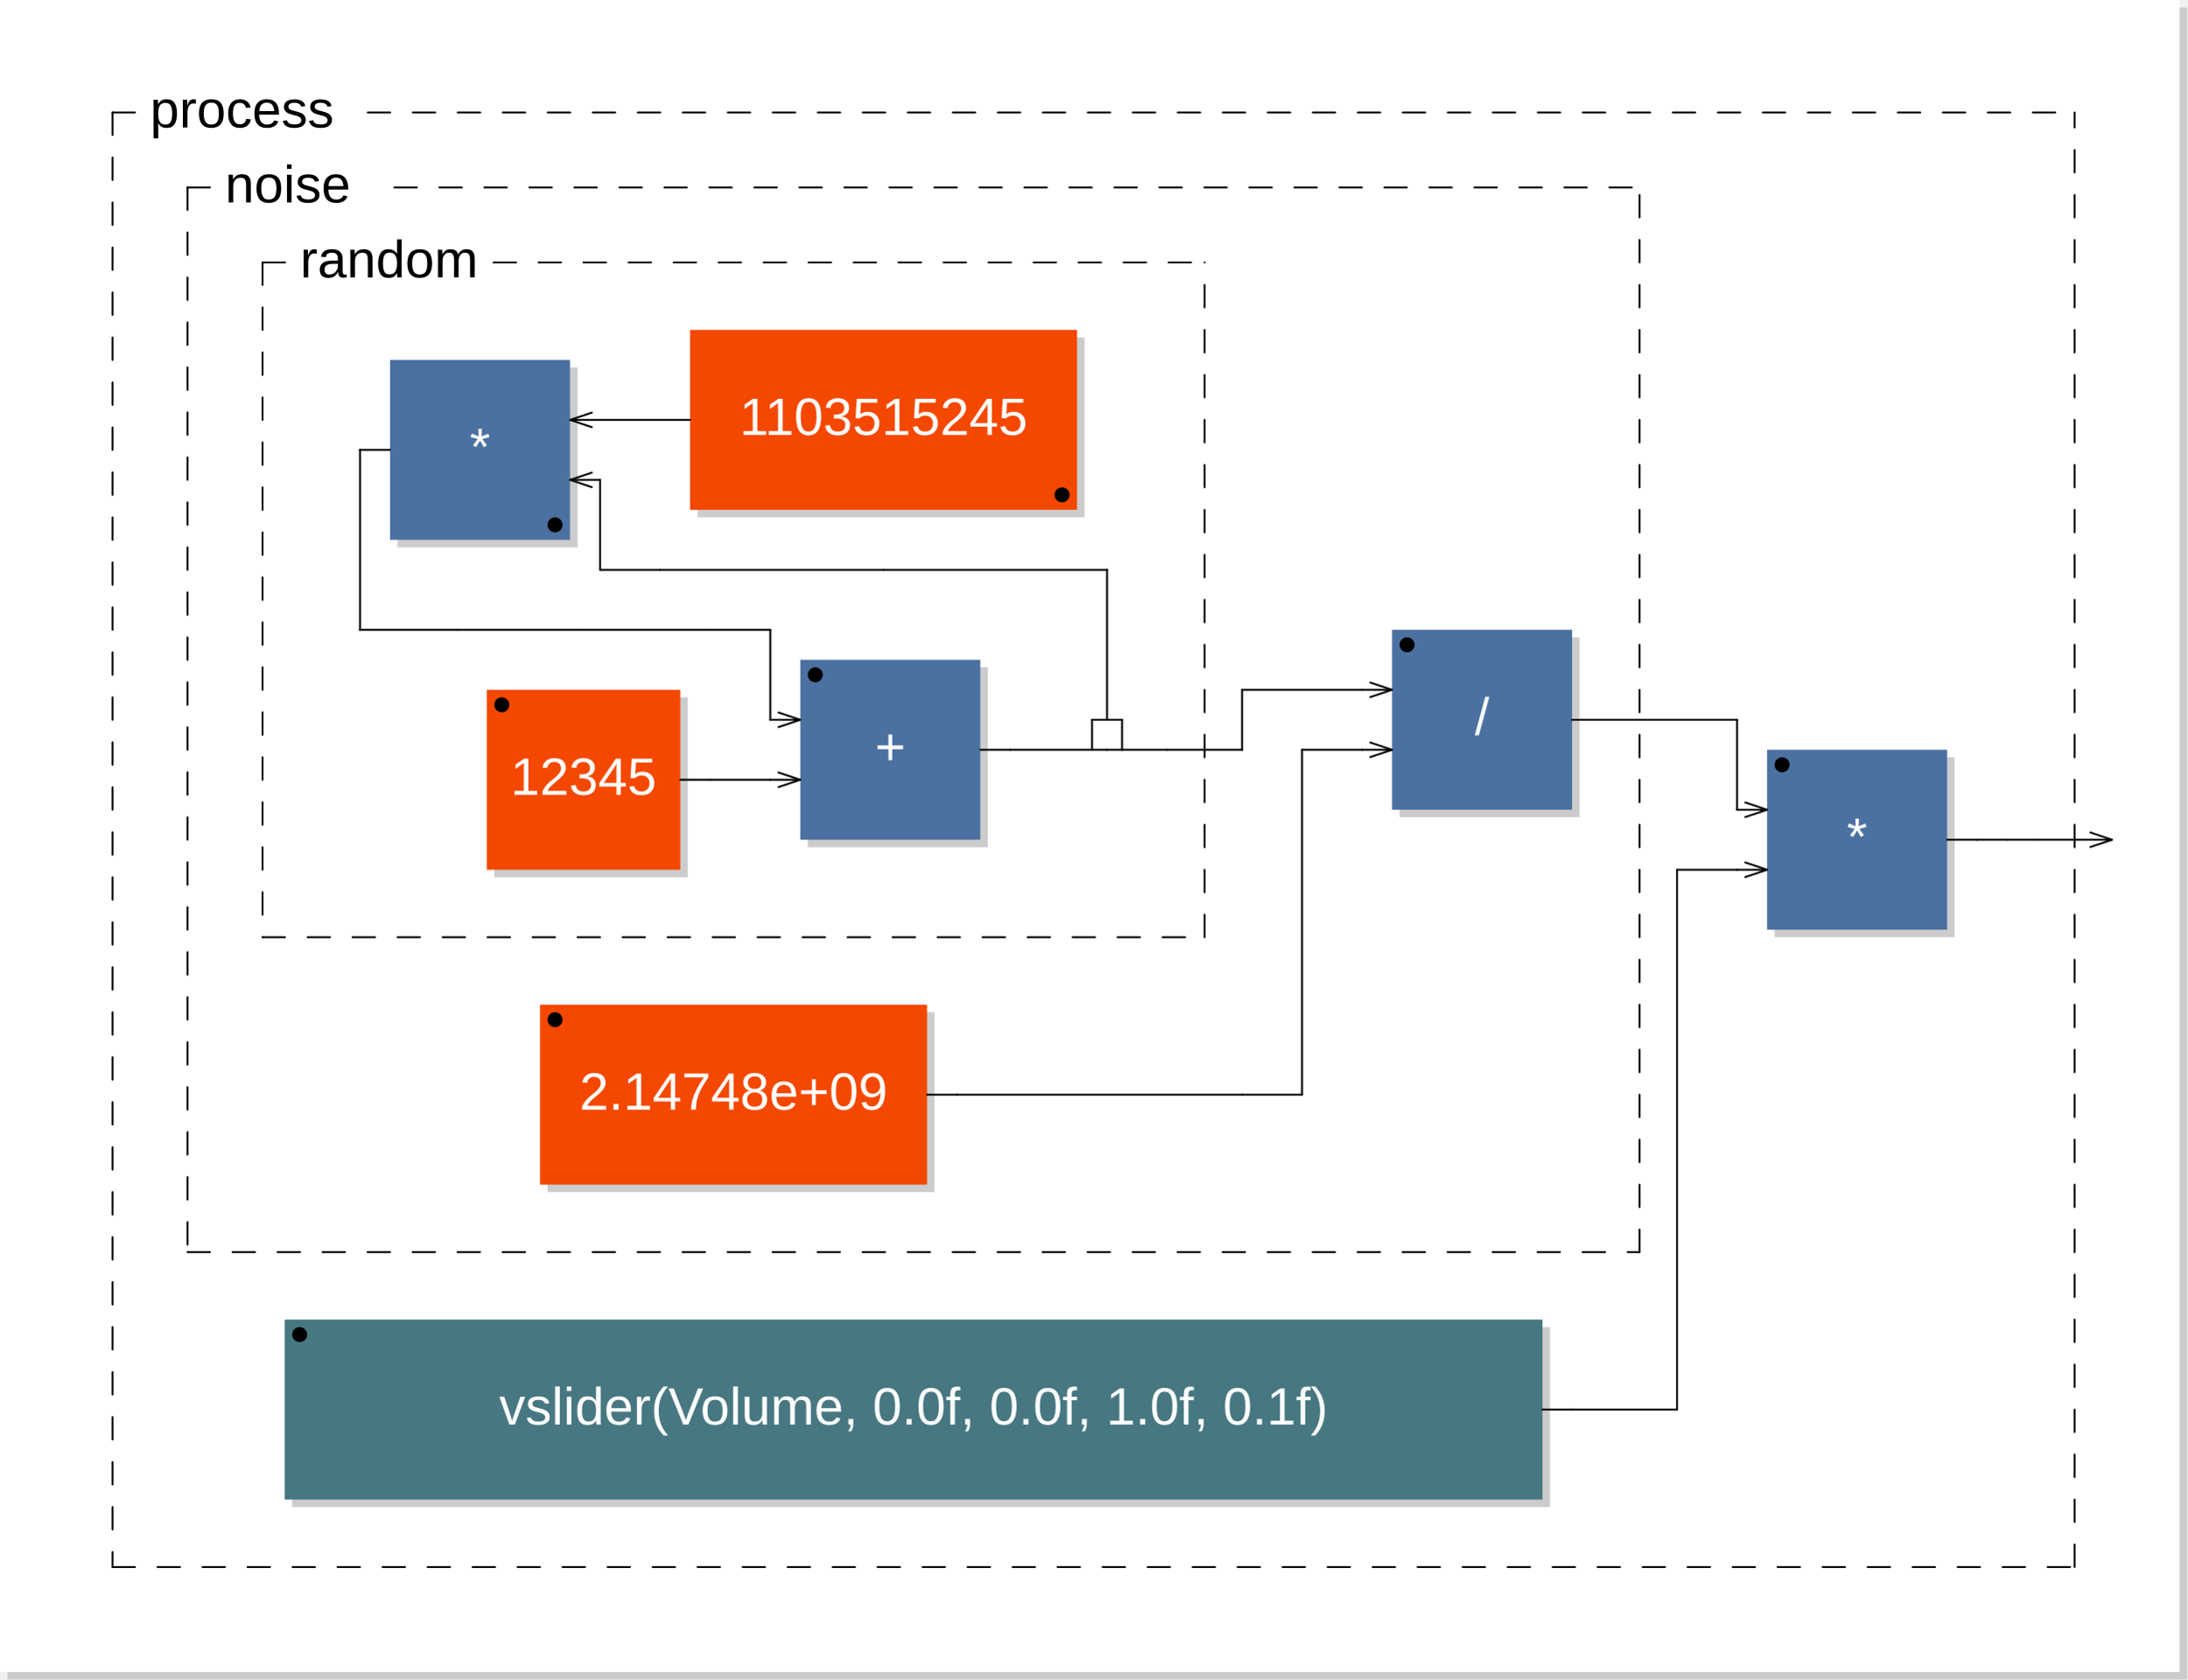
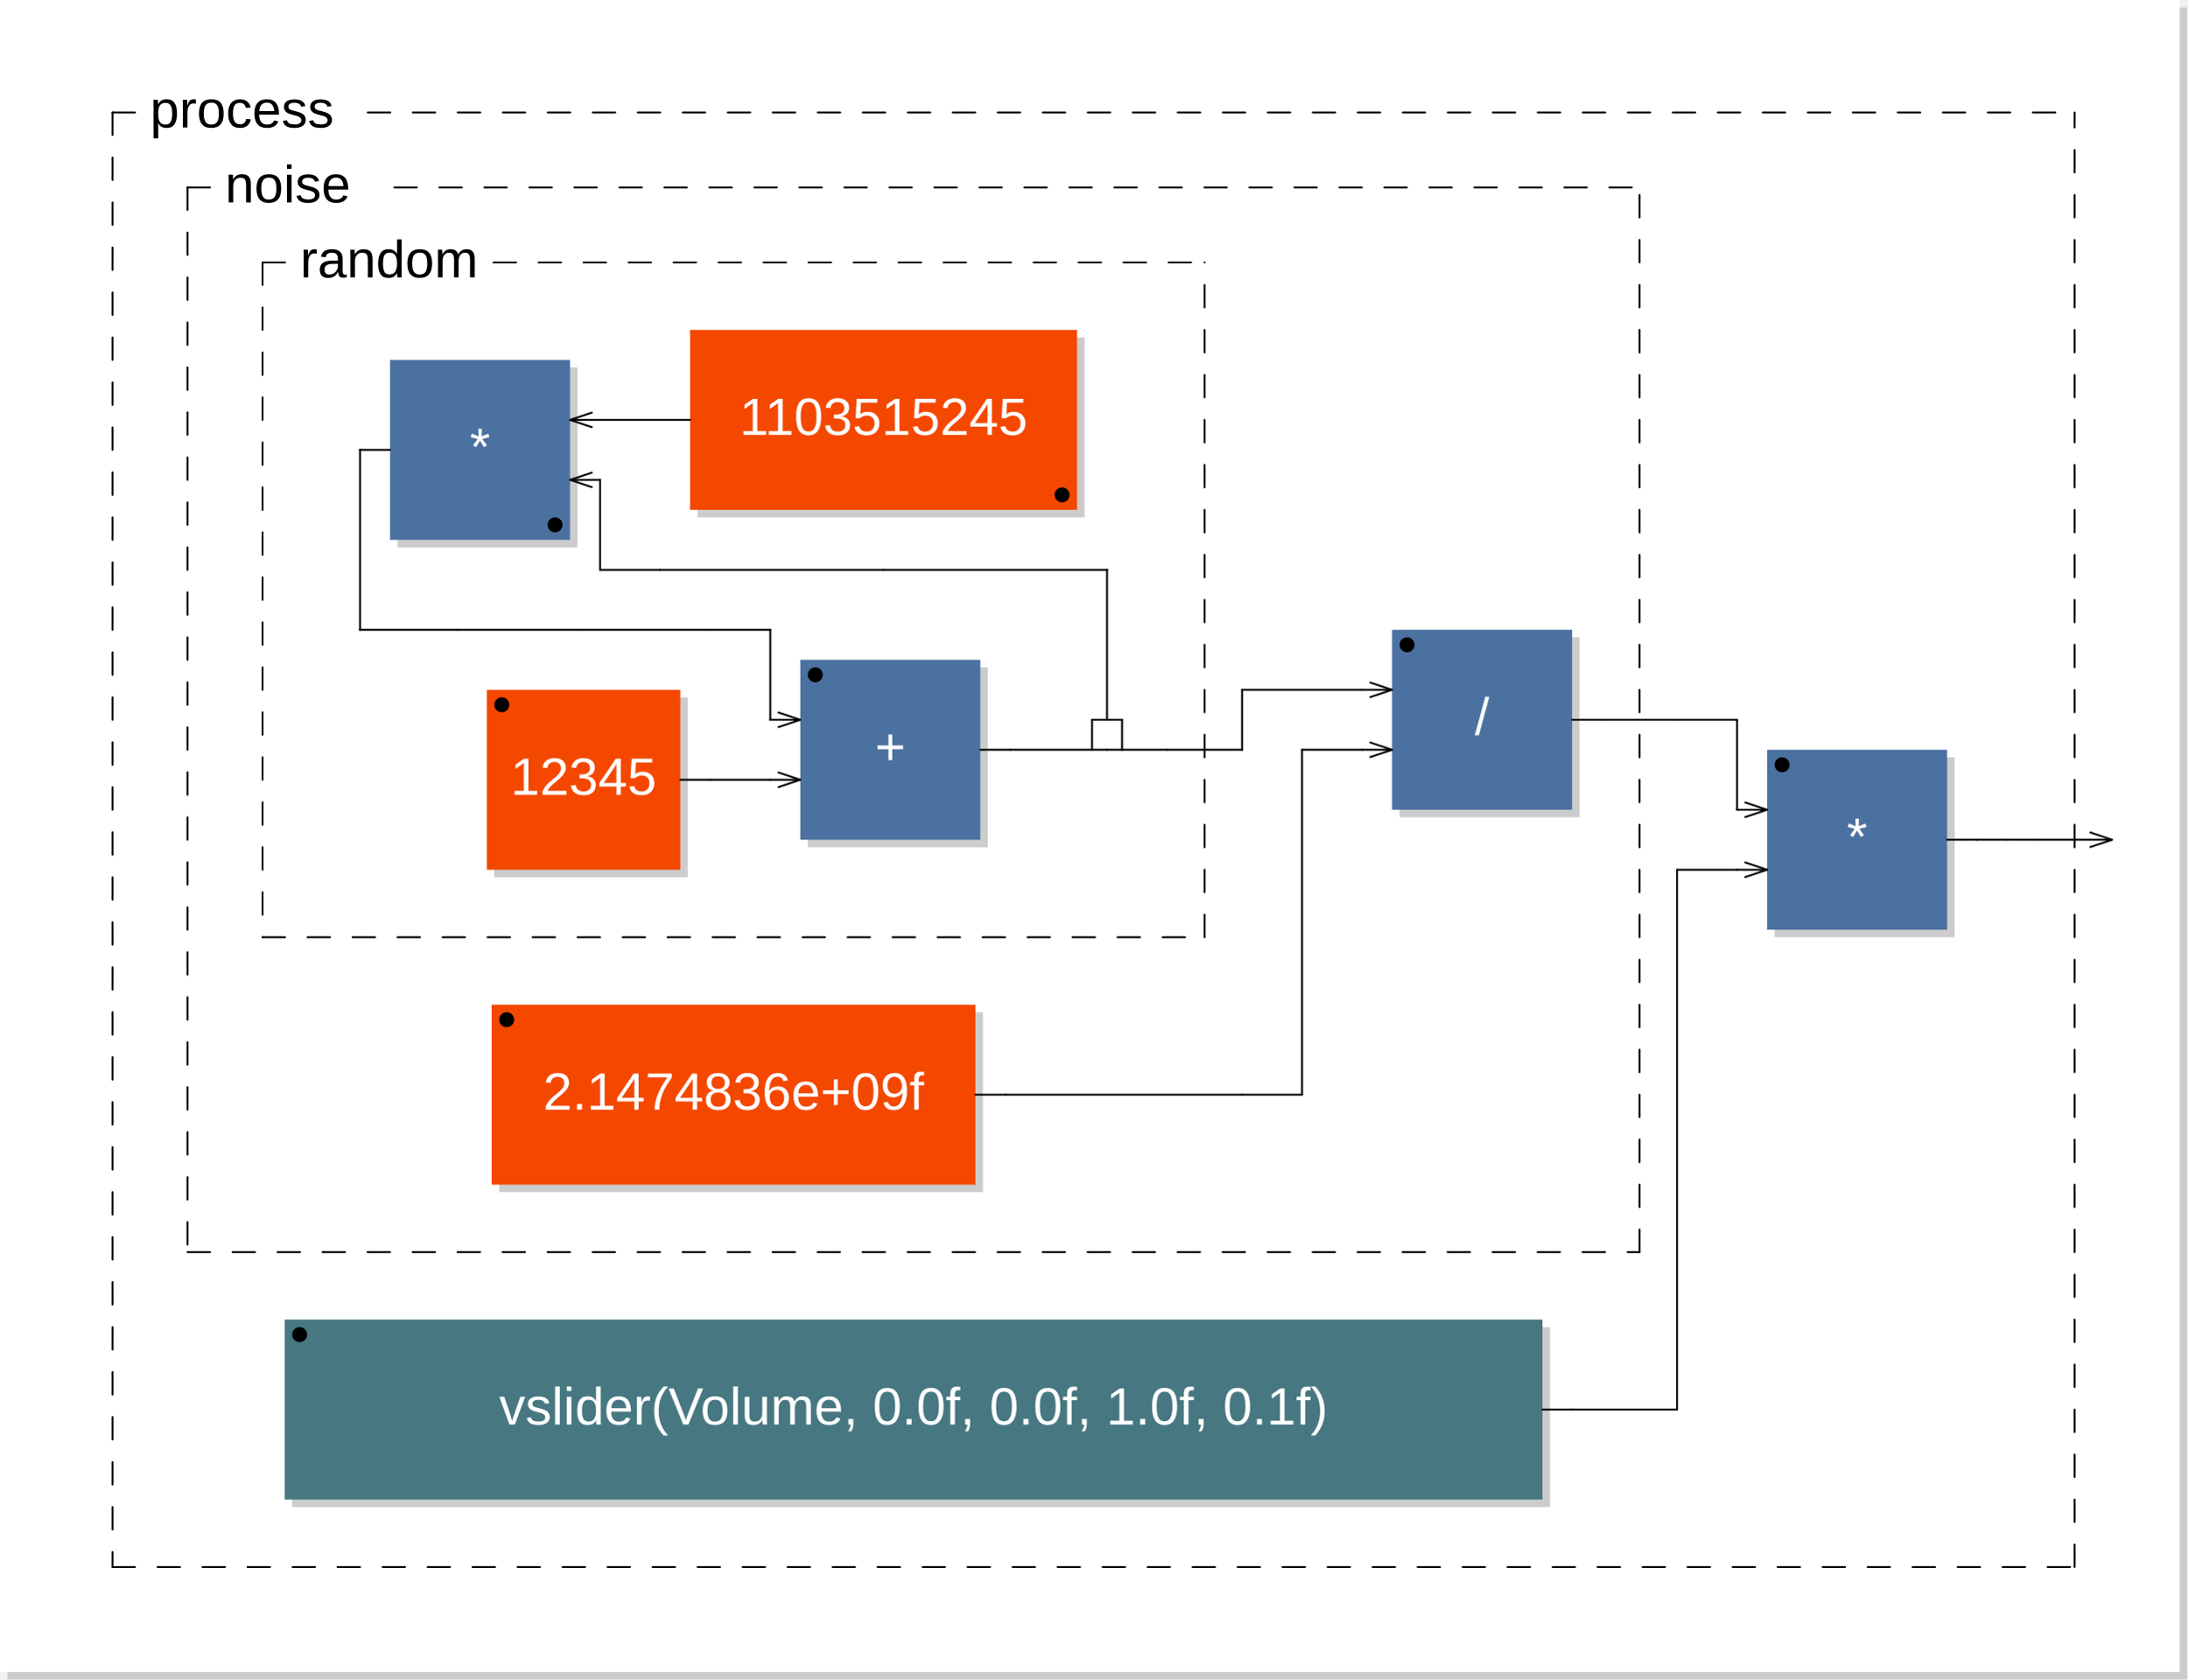
<svg xmlns="http://www.w3.org/2000/svg" viewBox="0 0 291.6 224" width="145.8mm" height="112mm" version="1.1">
  <rect x="1" y="1" width="290.6" height="223" rx="0" ry="0" style="stroke:none;fill:#cccccc;" />
  <rect x="0" y="0" width="290.6" height="223" rx="0" ry="0" style="stroke:none;fill:#ffffff;" />
  <text x="10" y="7" font-family="Arial" font-size="7" />
  <rect x="65.9" y="93" width="25.8" height="24" rx="0" ry="0" style="stroke:none;fill:#cccccc;" />
  <rect x="64.9" y="92" width="25.8" height="24" rx="0" ry="0" style="stroke:none;fill:#f44800;" />
  <text x="77.8" y="106" font-family="Arial" font-size="7" text-anchor="middle" fill="#FFFFFF">12345</text>
  <circle cx="66.9" cy="94" r="1" />
  <rect x="107.7" y="89" width="24" height="24" rx="0" ry="0" style="stroke:none;fill:#cccccc;" />
  <rect x="106.7" y="88" width="24" height="24" rx="0" ry="0" style="stroke:none;fill:#4B71A1;" />
  <text x="118.7" y="102" font-family="Arial" font-size="7" text-anchor="middle" fill="#FFFFFF">+</text>
  <circle cx="108.7" cy="90" r="1" />
  <line x1="103.7" y1="95" x2="106.7" y2="96" transform="rotate(0,106.7,96)" style="stroke: black; stroke-width:0.25;" />
  <line x1="103.7" y1="97" x2="106.7" y2="96" transform="rotate(0,106.7,96)" style="stroke: black; stroke-width:0.25;" />
  <line x1="103.7" y1="103" x2="106.7" y2="104" transform="rotate(0,106.7,104)" style="stroke: black; stroke-width:0.25;" />
  <line x1="103.7" y1="105" x2="106.7" y2="104" transform="rotate(0,106.7,104)" style="stroke: black; stroke-width:0.25;" />
  <rect x="93" y="45" width="51.6" height="24" rx="0" ry="0" style="stroke:none;fill:#cccccc;" />
  <rect x="92" y="44" width="51.6" height="24" rx="0" ry="0" style="stroke:none;fill:#f44800;" />
  <text x="117.8" y="58" font-family="Arial" font-size="7" text-anchor="middle" fill="#FFFFFF">1103515245</text>
  <circle cx="141.6" cy="66" r="1" />
  <rect x="53" y="49" width="24" height="24" rx="0" ry="0" style="stroke:none;fill:#cccccc;" />
  <rect x="52" y="48" width="24" height="24" rx="0" ry="0" style="stroke:none;fill:#4B71A1;" />
  <text x="64" y="62" font-family="Arial" font-size="7" text-anchor="middle" fill="#FFFFFF">*</text>
  <circle cx="74" cy="70" r="1" />
  <line x1="79" y1="63" x2="76" y2="64" transform="rotate(0,76,64)" style="stroke: black; stroke-width:0.25;" />
  <line x1="79" y1="65" x2="76" y2="64" transform="rotate(0,76,64)" style="stroke: black; stroke-width:0.25;" />
  <line x1="79" y1="55" x2="76" y2="56" transform="rotate(0,76,56)" style="stroke: black; stroke-width:0.25;" />
  <line x1="79" y1="57" x2="76" y2="56" transform="rotate(0,76,56)" style="stroke: black; stroke-width:0.25;" />
  <line x1="145.6" y1="100" x2="145.6" y2="96" style="stroke:black; stroke-linecap:round; stroke-width:0.25;" />
  <line x1="145.6" y1="96" x2="149.6" y2="96" style="stroke:black; stroke-linecap:round; stroke-width:0.25;" />
  <line x1="149.6" y1="96" x2="149.6" y2="100" style="stroke:black; stroke-linecap:round; stroke-width:0.25;" />
  <line x1="35" y1="35" x2="35" y2="125" style="stroke: black; stroke-linecap:round; stroke-width:0.25; stroke-dasharray:3,3;" />
  <line x1="35" y1="125" x2="160.6" y2="125" style="stroke: black; stroke-linecap:round; stroke-width:0.25; stroke-dasharray:3,3;" />
  <line x1="160.6" y1="125" x2="160.6" y2="35" style="stroke: black; stroke-linecap:round; stroke-width:0.25; stroke-dasharray:3,3;" />
  <line x1="35" y1="35" x2="40" y2="35" style="stroke: black; stroke-linecap:round; stroke-width:0.25; stroke-dasharray:3,3;" />
  <line x1="65.8" y1="35" x2="160.6" y2="35" style="stroke: black; stroke-linecap:round; stroke-width:0.25; stroke-dasharray:3,3;" />
  <text x="40" y="37" font-family="Arial" font-size="7">random</text>
-   <rect x="73" y="135" width="51.6" height="24" rx="0" ry="0" style="stroke:none;fill:#cccccc;" />
-   <rect x="72" y="134" width="51.6" height="24" rx="0" ry="0" style="stroke:none;fill:#f44800;" />
-   <text x="97.8" y="148" font-family="Arial" font-size="7" text-anchor="middle" fill="#FFFFFF">2.14748e+09</text>
-   <circle cx="74" cy="136" r="1" />
+   <rect x="66.55" y="135" width="64.5" height="24" rx="0" ry="0" style="stroke:none;fill:#cccccc;" />
+   <rect x="65.55" y="134" width="64.5" height="24" rx="0" ry="0" style="stroke:none;fill:#f44800;" />
+   <text x="97.8" y="148" font-family="Arial" font-size="7" text-anchor="middle" fill="#FFFFFF">2.1474836e+09f</text>
+   <circle cx="67.55" cy="136" r="1" />
  <rect x="186.6" y="85" width="24" height="24" rx="0" ry="0" style="stroke:none;fill:#cccccc;" />
  <rect x="185.6" y="84" width="24" height="24" rx="0" ry="0" style="stroke:none;fill:#4B71A1;" />
  <text x="197.6" y="98" font-family="Arial" font-size="7" text-anchor="middle" fill="#FFFFFF">/</text>
  <circle cx="187.6" cy="86" r="1" />
  <line x1="182.6" y1="91" x2="185.6" y2="92" transform="rotate(0,185.6,92)" style="stroke: black; stroke-width:0.25;" />
  <line x1="182.6" y1="93" x2="185.6" y2="92" transform="rotate(0,185.6,92)" style="stroke: black; stroke-width:0.25;" />
  <line x1="182.6" y1="99" x2="185.6" y2="100" transform="rotate(0,185.6,100)" style="stroke: black; stroke-width:0.25;" />
  <line x1="182.6" y1="101" x2="185.6" y2="100" transform="rotate(0,185.6,100)" style="stroke: black; stroke-width:0.25;" />
  <line x1="25" y1="25" x2="25" y2="167" style="stroke: black; stroke-linecap:round; stroke-width:0.25; stroke-dasharray:3,3;" />
  <line x1="25" y1="167" x2="218.6" y2="167" style="stroke: black; stroke-linecap:round; stroke-width:0.25; stroke-dasharray:3,3;" />
  <line x1="218.6" y1="167" x2="218.6" y2="25" style="stroke: black; stroke-linecap:round; stroke-width:0.25; stroke-dasharray:3,3;" />
  <line x1="25" y1="25" x2="30" y2="25" style="stroke: black; stroke-linecap:round; stroke-width:0.25; stroke-dasharray:3,3;" />
  <line x1="52.575" y1="25" x2="218.6" y2="25" style="stroke: black; stroke-linecap:round; stroke-width:0.25; stroke-dasharray:3,3;" />
  <text x="30" y="27" font-family="Arial" font-size="7">noise</text>
  <rect x="38.95" y="177" width="167.7" height="24" rx="0" ry="0" style="stroke:none;fill:#cccccc;" />
  <rect x="37.95" y="176" width="167.7" height="24" rx="0" ry="0" style="stroke:none;fill:#477881;" />
  <text x="121.8" y="190" font-family="Arial" font-size="7" text-anchor="middle" fill="#FFFFFF">vslider(Volume, 0.0f, 0.0f, 1.0f, 0.1f)</text>
  <circle cx="39.95" cy="178" r="1" />
  <rect x="236.6" y="101" width="24" height="24" rx="0" ry="0" style="stroke:none;fill:#cccccc;" />
  <rect x="235.6" y="100" width="24" height="24" rx="0" ry="0" style="stroke:none;fill:#4B71A1;" />
  <text x="247.6" y="114" font-family="Arial" font-size="7" text-anchor="middle" fill="#FFFFFF">*</text>
  <circle cx="237.6" cy="102" r="1" />
  <line x1="232.6" y1="107" x2="235.6" y2="108" transform="rotate(0,235.6,108)" style="stroke: black; stroke-width:0.25;" />
  <line x1="232.6" y1="109" x2="235.6" y2="108" transform="rotate(0,235.6,108)" style="stroke: black; stroke-width:0.25;" />
  <line x1="232.6" y1="115" x2="235.6" y2="116" transform="rotate(0,235.6,116)" style="stroke: black; stroke-width:0.25;" />
  <line x1="232.6" y1="117" x2="235.6" y2="116" transform="rotate(0,235.6,116)" style="stroke: black; stroke-width:0.25;" />
  <line x1="15" y1="15" x2="15" y2="209" style="stroke: black; stroke-linecap:round; stroke-width:0.25; stroke-dasharray:3,3;" />
  <line x1="15" y1="209" x2="276.6" y2="209" style="stroke: black; stroke-linecap:round; stroke-width:0.25; stroke-dasharray:3,3;" />
  <line x1="276.6" y1="209" x2="276.6" y2="15" style="stroke: black; stroke-linecap:round; stroke-width:0.25; stroke-dasharray:3,3;" />
  <line x1="15" y1="15" x2="20" y2="15" style="stroke: black; stroke-linecap:round; stroke-width:0.25; stroke-dasharray:3,3;" />
  <line x1="49.025" y1="15" x2="276.6" y2="15" style="stroke: black; stroke-linecap:round; stroke-width:0.25; stroke-dasharray:3,3;" />
  <text x="20" y="17" font-family="Arial" font-size="7">process</text>
  <line x1="278.6" y1="111" x2="281.6" y2="112" transform="rotate(0,281.6,112)" style="stroke: black; stroke-width:0.25;" />
  <line x1="278.6" y1="113" x2="281.6" y2="112" transform="rotate(0,281.6,112)" style="stroke: black; stroke-width:0.25;" />
  <line x1="48" y1="60" x2="48" y2="60" style="stroke:black; stroke-linecap:round; stroke-width:0.25;" />
  <line x1="48" y1="60" x2="48" y2="84" style="stroke:black; stroke-linecap:round; stroke-width:0.25;" />
  <line x1="48" y1="84" x2="48" y2="84" style="stroke:black; stroke-linecap:round; stroke-width:0.25;" />
  <line x1="48" y1="84" x2="60.9" y2="84" style="stroke:black; stroke-linecap:round; stroke-width:0.25;" />
  <line x1="52" y1="60" x2="48" y2="60" style="stroke:black; stroke-linecap:round; stroke-width:0.25;" />
  <line x1="60.9" y1="84" x2="77.8" y2="84" style="stroke:black; stroke-linecap:round; stroke-width:0.25;" />
  <line x1="77.8" y1="84" x2="94.7" y2="84" style="stroke:black; stroke-linecap:round; stroke-width:0.25;" />
  <line x1="80" y1="56" x2="76" y2="56" style="stroke:black; stroke-linecap:round; stroke-width:0.25;" />
  <line x1="80" y1="64" x2="76" y2="64" style="stroke:black; stroke-linecap:round; stroke-width:0.25;" />
  <line x1="80" y1="64" x2="80" y2="64" style="stroke:black; stroke-linecap:round; stroke-width:0.25;" />
  <line x1="80" y1="76" x2="80" y2="64" style="stroke:black; stroke-linecap:round; stroke-width:0.25;" />
  <line x1="88" y1="56" x2="80" y2="56" style="stroke:black; stroke-linecap:round; stroke-width:0.25;" />
  <line x1="88" y1="76" x2="80" y2="76" style="stroke:black; stroke-linecap:round; stroke-width:0.25;" />
  <line x1="90.7" y1="104" x2="94.7" y2="104" style="stroke:black; stroke-linecap:round; stroke-width:0.25;" />
  <line x1="92" y1="56" x2="88" y2="56" style="stroke:black; stroke-linecap:round; stroke-width:0.25;" />
  <line x1="94.7" y1="84" x2="102.7" y2="84" style="stroke:black; stroke-linecap:round; stroke-width:0.25;" />
  <line x1="94.7" y1="104" x2="102.7" y2="104" style="stroke:black; stroke-linecap:round; stroke-width:0.25;" />
  <line x1="102.7" y1="84" x2="102.7" y2="96" style="stroke:black; stroke-linecap:round; stroke-width:0.25;" />
  <line x1="102.7" y1="96" x2="102.7" y2="96" style="stroke:black; stroke-linecap:round; stroke-width:0.25;" />
  <line x1="102.7" y1="96" x2="106.7" y2="96" style="stroke:black; stroke-linecap:round; stroke-width:0.25;" />
  <line x1="102.7" y1="104" x2="106.7" y2="104" style="stroke:black; stroke-linecap:round; stroke-width:0.25;" />
  <line x1="117.8" y1="76" x2="88" y2="76" style="stroke:black; stroke-linecap:round; stroke-width:0.25;" />
-   <line x1="123.6" y1="146" x2="127.6" y2="146" style="stroke:black; stroke-linecap:round; stroke-width:0.25;" />
-   <line x1="127.6" y1="146" x2="165.6" y2="146" style="stroke:black; stroke-linecap:round; stroke-width:0.25;" />
+   <line x1="130.05" y1="146" x2="134.05" y2="146" style="stroke:black; stroke-linecap:round; stroke-width:0.25;" />
  <line x1="130.7" y1="100" x2="134.7" y2="100" style="stroke:black; stroke-linecap:round; stroke-width:0.25;" />
+   <line x1="134.05" y1="146" x2="165.6" y2="146" style="stroke:black; stroke-linecap:round; stroke-width:0.25;" />
  <line x1="134.7" y1="100" x2="147.6" y2="100" style="stroke:black; stroke-linecap:round; stroke-width:0.25;" />
  <line x1="147.6" y1="76" x2="117.8" y2="76" style="stroke:black; stroke-linecap:round; stroke-width:0.25;" />
  <line x1="147.6" y1="76" x2="147.6" y2="76" style="stroke:black; stroke-linecap:round; stroke-width:0.25;" />
  <line x1="147.6" y1="96" x2="147.6" y2="76" style="stroke:black; stroke-linecap:round; stroke-width:0.25;" />
  <line x1="147.6" y1="100" x2="149.6" y2="100" style="stroke:black; stroke-linecap:round; stroke-width:0.25;" />
  <line x1="149.6" y1="100" x2="155.6" y2="100" style="stroke:black; stroke-linecap:round; stroke-width:0.25;" />
  <line x1="155.6" y1="100" x2="165.6" y2="100" style="stroke:black; stroke-linecap:round; stroke-width:0.25;" />
  <line x1="165.6" y1="92" x2="181.6" y2="92" style="stroke:black; stroke-linecap:round; stroke-width:0.25;" />
  <line x1="165.6" y1="100" x2="165.6" y2="92" style="stroke:black; stroke-linecap:round; stroke-width:0.25;" />
  <line x1="165.6" y1="100" x2="165.6" y2="100" style="stroke:black; stroke-linecap:round; stroke-width:0.25;" />
  <line x1="165.6" y1="146" x2="173.6" y2="146" style="stroke:black; stroke-linecap:round; stroke-width:0.25;" />
  <line x1="173.6" y1="100" x2="181.6" y2="100" style="stroke:black; stroke-linecap:round; stroke-width:0.25;" />
  <line x1="173.6" y1="146" x2="173.6" y2="100" style="stroke:black; stroke-linecap:round; stroke-width:0.25;" />
  <line x1="181.6" y1="92" x2="185.6" y2="92" style="stroke:black; stroke-linecap:round; stroke-width:0.25;" />
  <line x1="181.6" y1="100" x2="185.6" y2="100" style="stroke:black; stroke-linecap:round; stroke-width:0.25;" />
  <line x1="205.65" y1="188" x2="209.65" y2="188" style="stroke:black; stroke-linecap:round; stroke-width:0.25;" />
  <line x1="209.6" y1="96" x2="213.6" y2="96" style="stroke:black; stroke-linecap:round; stroke-width:0.25;" />
  <line x1="209.65" y1="188" x2="223.6" y2="188" style="stroke:black; stroke-linecap:round; stroke-width:0.25;" />
  <line x1="213.6" y1="96" x2="223.6" y2="96" style="stroke:black; stroke-linecap:round; stroke-width:0.25;" />
  <line x1="223.6" y1="116" x2="231.6" y2="116" style="stroke:black; stroke-linecap:round; stroke-width:0.25;" />
  <line x1="223.6" y1="188" x2="223.6" y2="116" style="stroke:black; stroke-linecap:round; stroke-width:0.25;" />
  <line x1="223.6" y1="188" x2="223.6" y2="188" style="stroke:black; stroke-linecap:round; stroke-width:0.25;" />
  <line x1="223.6" y1="96" x2="231.6" y2="96" style="stroke:black; stroke-linecap:round; stroke-width:0.25;" />
  <line x1="231.6" y1="96" x2="231.6" y2="108" style="stroke:black; stroke-linecap:round; stroke-width:0.25;" />
  <line x1="231.6" y1="108" x2="231.6" y2="108" style="stroke:black; stroke-linecap:round; stroke-width:0.25;" />
  <line x1="231.6" y1="108" x2="235.6" y2="108" style="stroke:black; stroke-linecap:round; stroke-width:0.25;" />
  <line x1="231.6" y1="116" x2="235.6" y2="116" style="stroke:black; stroke-linecap:round; stroke-width:0.25;" />
  <line x1="259.6" y1="112" x2="263.6" y2="112" style="stroke:black; stroke-linecap:round; stroke-width:0.25;" />
  <line x1="263.6" y1="112" x2="263.6" y2="112" style="stroke:black; stroke-linecap:round; stroke-width:0.25;" />
  <line x1="263.6" y1="112" x2="267.6" y2="112" style="stroke:black; stroke-linecap:round; stroke-width:0.25;" />
  <line x1="267.6" y1="112" x2="271.6" y2="112" style="stroke:black; stroke-linecap:round; stroke-width:0.25;" />
  <line x1="271.6" y1="112" x2="281.6" y2="112" style="stroke:black; stroke-linecap:round; stroke-width:0.25;" />
</svg>
